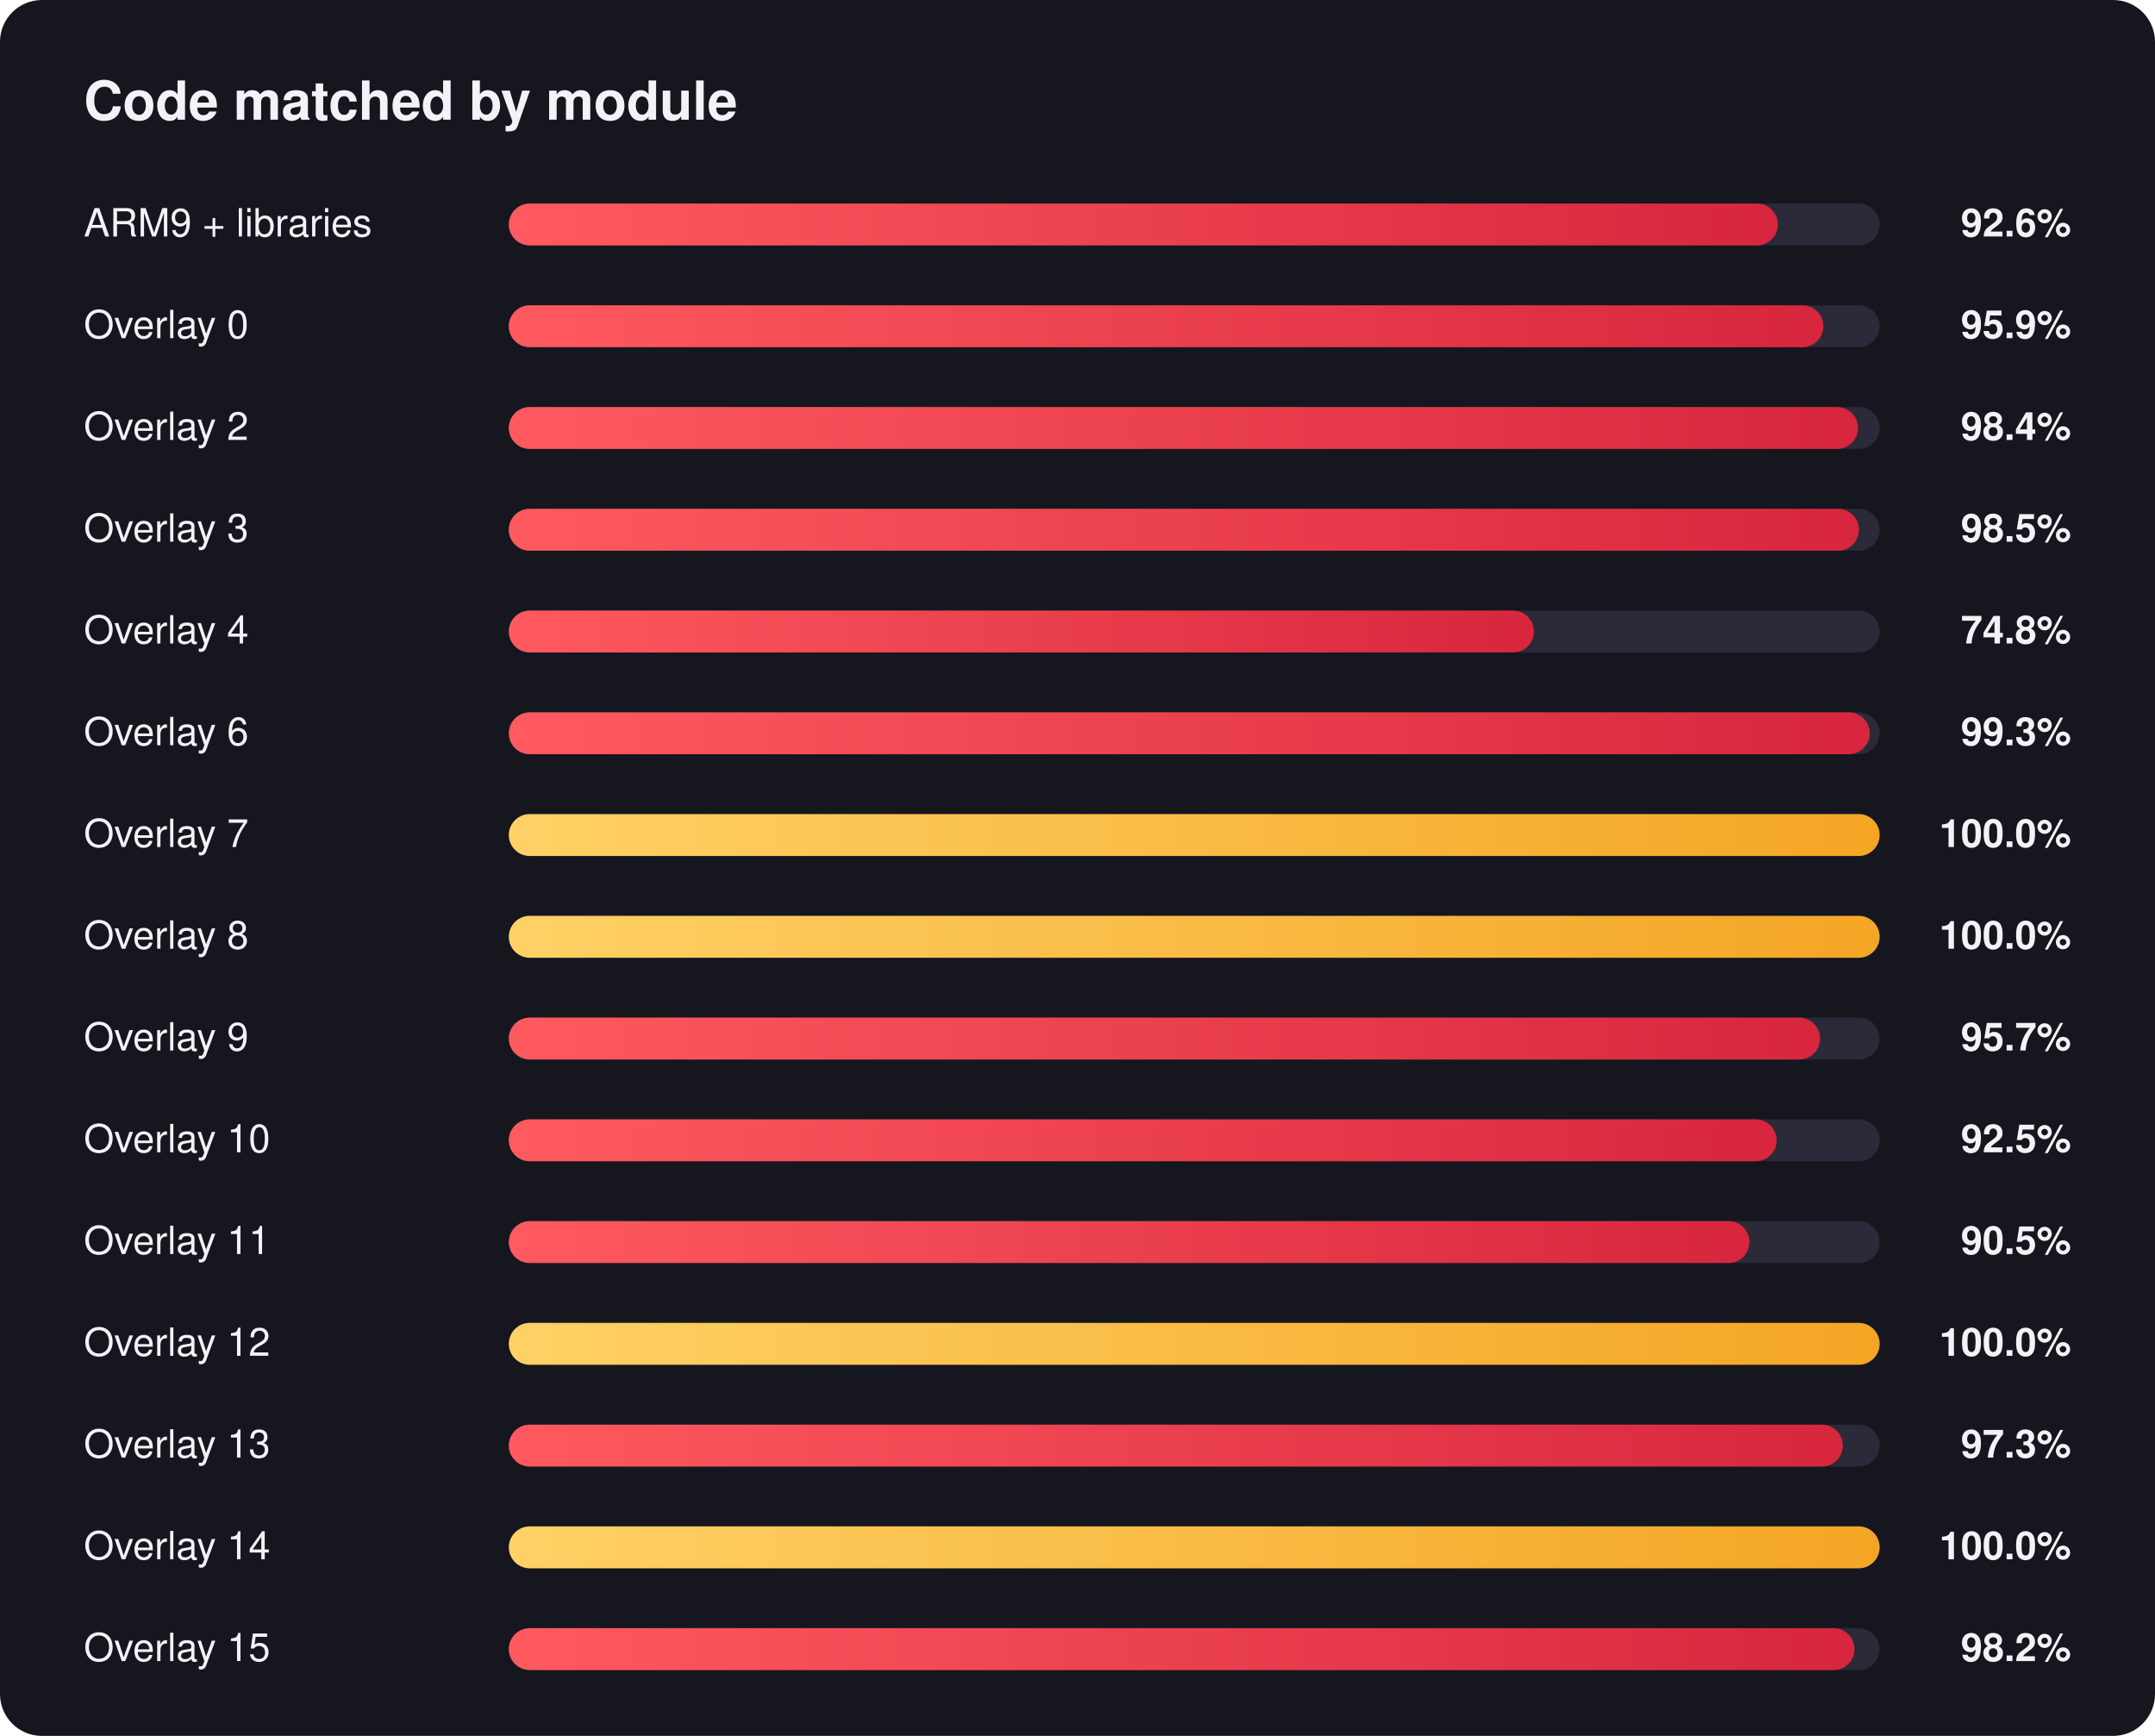
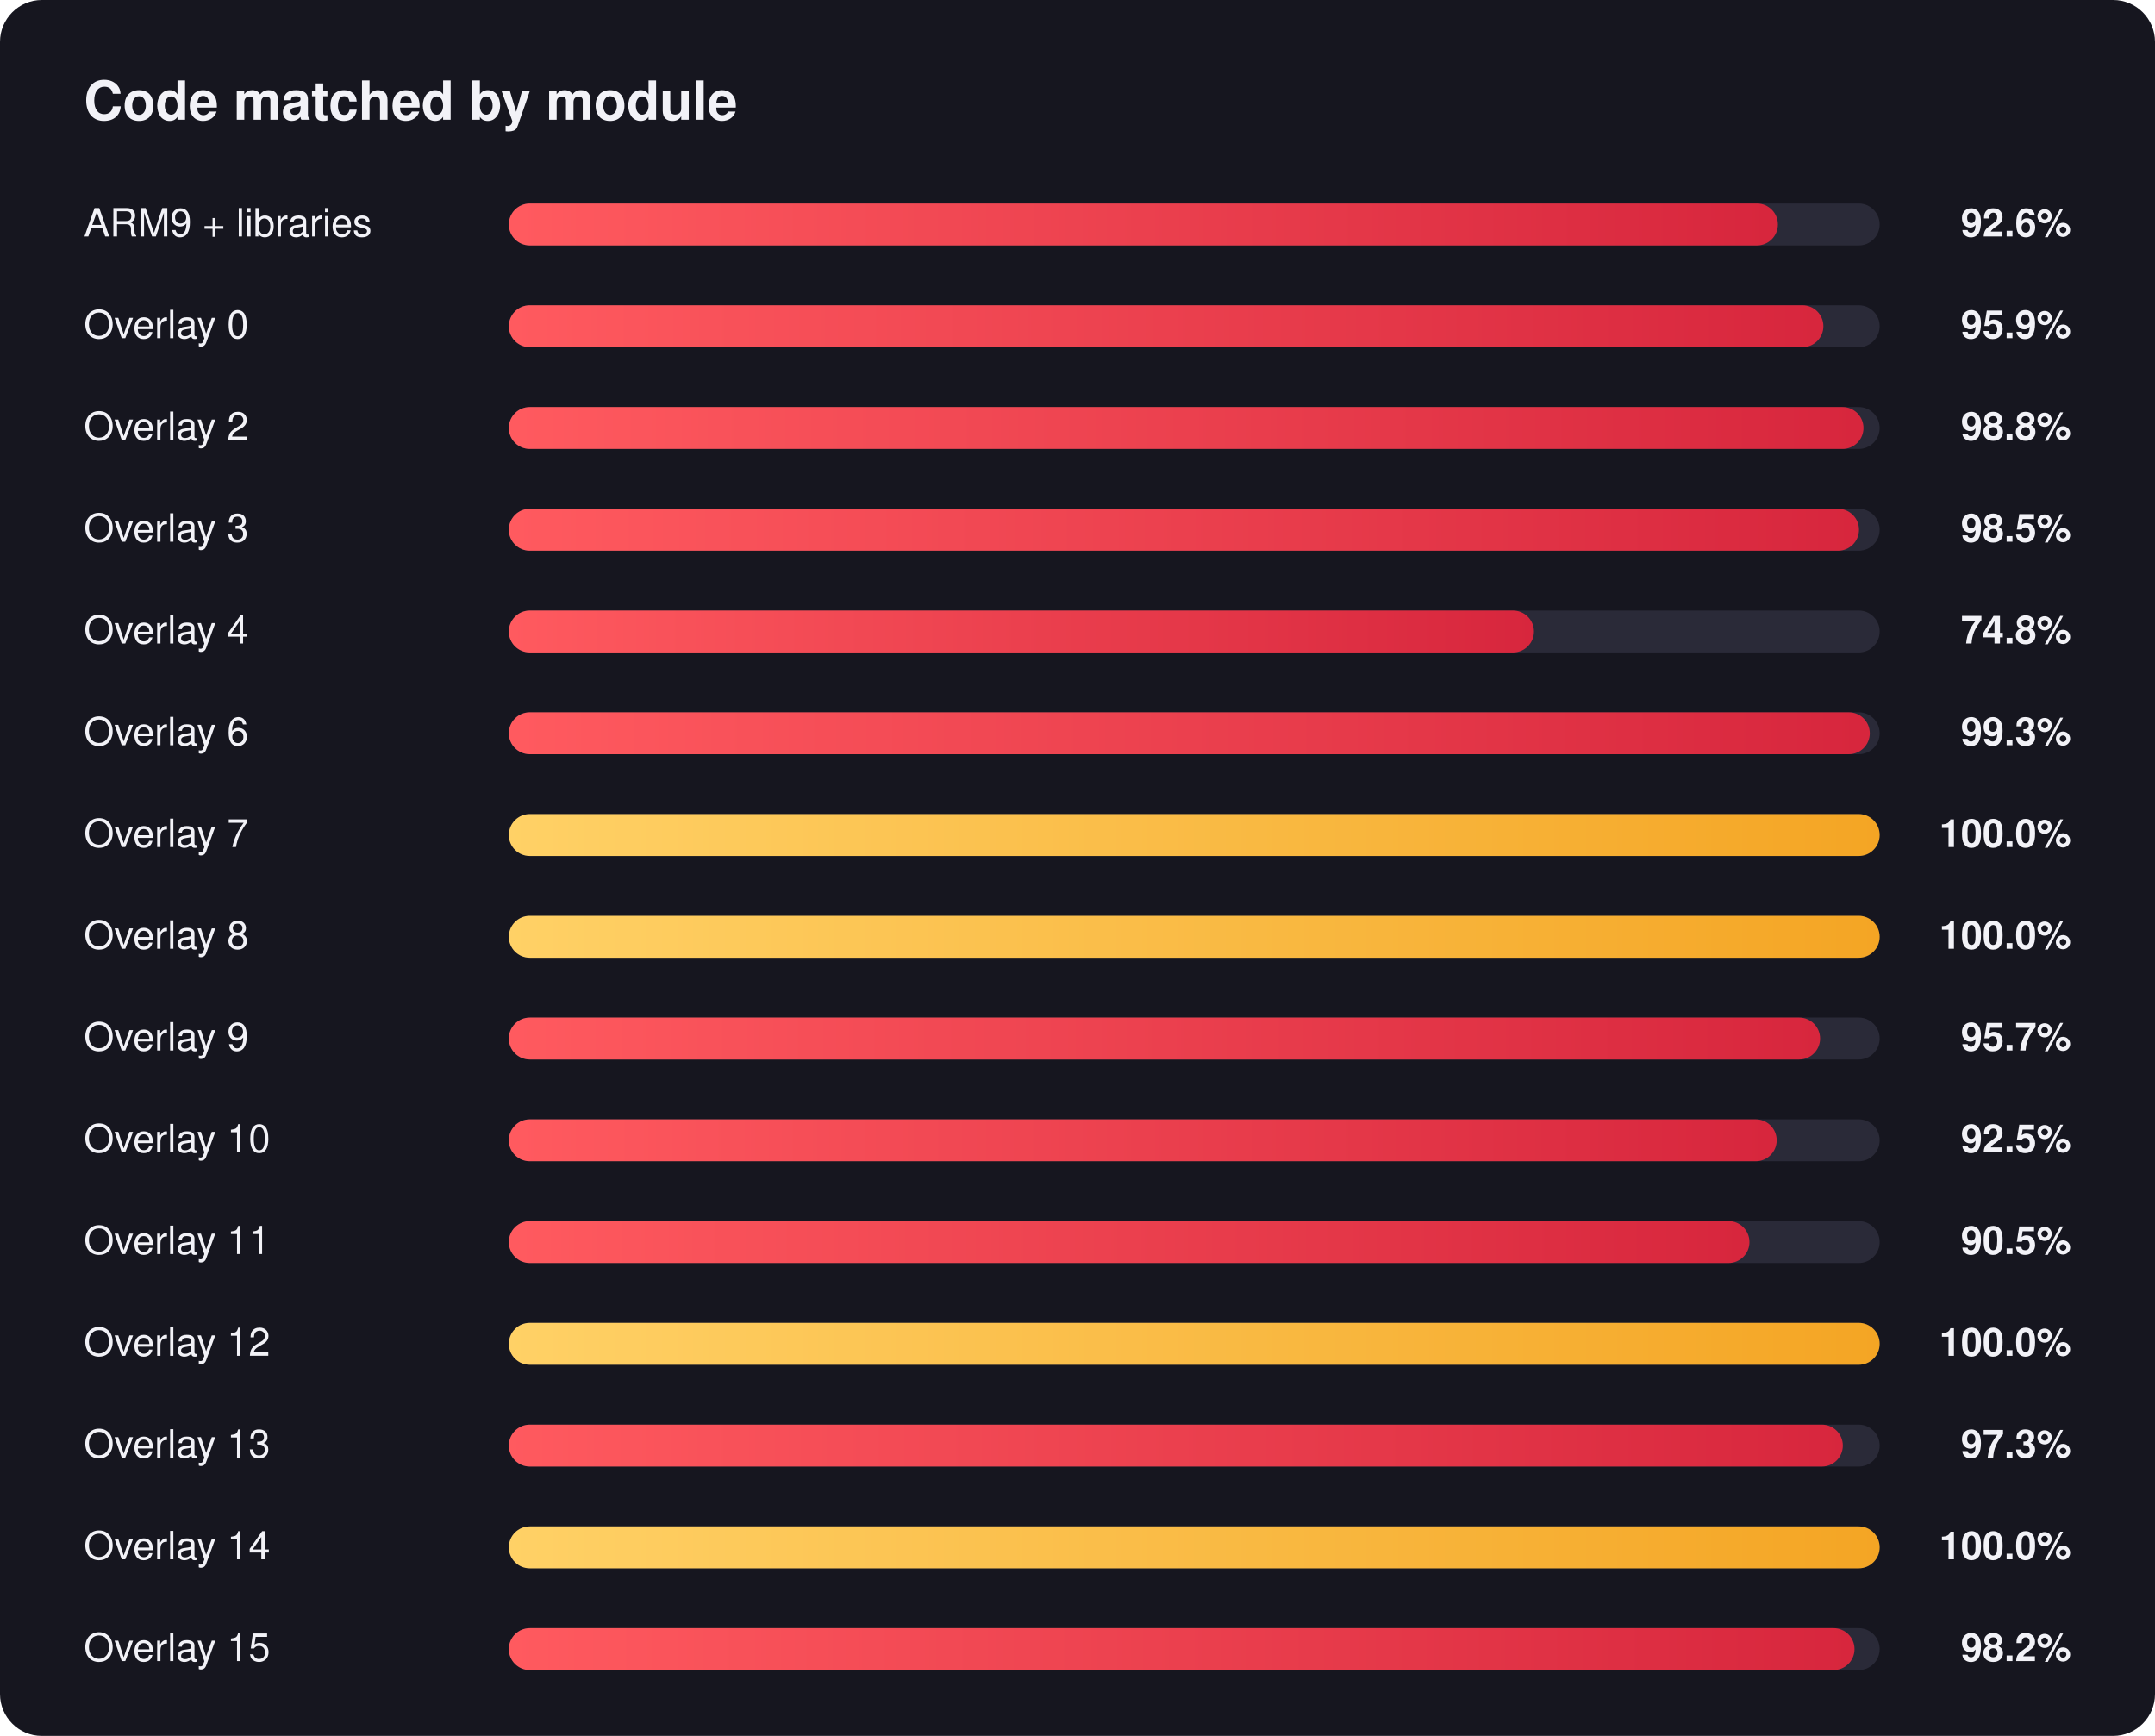
<svg xmlns="http://www.w3.org/2000/svg" width="720" height="580" viewBox="0 0 720 580" font-family="Segoe UI, Helvetica, Arial, sans-serif">
  <defs>
    <linearGradient id="red" x1="0" x2="1" y1="0" y2="0">
      <stop offset="0" stop-color="#ff5a5f" />
      <stop offset="1" stop-color="#d7263d" />
    </linearGradient>
    <linearGradient id="gold" x1="0" x2="1" y1="0" y2="0">
      <stop offset="0" stop-color="#ffd166" />
      <stop offset="1" stop-color="#f4a524" />
    </linearGradient>
  </defs>
  <rect width="720" height="580" rx="14" fill="#16161f" />
  <text x="28" y="40" fill="#f2f2f7" font-size="18" font-weight="700">Code matched by module</text>
  <text x="28" y="79" fill="#f2f2f7" font-size="13">ARM9 + libraries</text>
  <text x="692" y="79" fill="#f2f2f7" font-size="13" font-weight="600" text-anchor="end">92.6%</text>
  <rect x="170" y="68" width="458" height="14" rx="7.0" fill="#2a2a38" />
  <rect x="170" y="68" width="424.0" height="14" rx="7.0" fill="url(#red)" />
  <text x="28" y="113" fill="#f2f2f7" font-size="13">Overlay 0</text>
  <text x="692" y="113" fill="#f2f2f7" font-size="13" font-weight="600" text-anchor="end">95.9%</text>
  <rect x="170" y="102" width="458" height="14" rx="7.0" fill="#2a2a38" />
  <rect x="170" y="102" width="439.2" height="14" rx="7.0" fill="url(#red)" />
  <text x="28" y="147" fill="#f2f2f7" font-size="13">Overlay 2</text>
-   <text x="692" y="147" fill="#f2f2f7" font-size="13" font-weight="600" text-anchor="end">98.4%</text>
+   <text x="692" y="147" fill="#f2f2f7" font-size="13" font-weight="600" text-anchor="end">98.8%</text>
  <rect x="170" y="136" width="458" height="14" rx="7.0" fill="#2a2a38" />
-   <rect x="170" y="136" width="450.8" height="14" rx="7.0" fill="url(#red)" />
+   <rect x="170" y="136" width="452.6" height="14" rx="7.0" fill="url(#red)" />
  <text x="28" y="181" fill="#f2f2f7" font-size="13">Overlay 3</text>
  <text x="692" y="181" fill="#f2f2f7" font-size="13" font-weight="600" text-anchor="end">98.5%</text>
  <rect x="170" y="170" width="458" height="14" rx="7.0" fill="#2a2a38" />
  <rect x="170" y="170" width="451.1" height="14" rx="7.0" fill="url(#red)" />
  <text x="28" y="215" fill="#f2f2f7" font-size="13">Overlay 4</text>
  <text x="692" y="215" fill="#f2f2f7" font-size="13" font-weight="600" text-anchor="end">74.8%</text>
  <rect x="170" y="204" width="458" height="14" rx="7.0" fill="#2a2a38" />
  <rect x="170" y="204" width="342.5" height="14" rx="7.0" fill="url(#red)" />
  <text x="28" y="249" fill="#f2f2f7" font-size="13">Overlay 6</text>
  <text x="692" y="249" fill="#f2f2f7" font-size="13" font-weight="600" text-anchor="end">99.3%</text>
  <rect x="170" y="238" width="458" height="14" rx="7.0" fill="#2a2a38" />
  <rect x="170" y="238" width="454.7" height="14" rx="7.0" fill="url(#red)" />
  <text x="28" y="283" fill="#f2f2f7" font-size="13">Overlay 7</text>
  <text x="692" y="283" fill="#f2f2f7" font-size="13" font-weight="600" text-anchor="end">100.0%</text>
  <rect x="170" y="272" width="458" height="14" rx="7.0" fill="#2a2a38" />
  <rect x="170" y="272" width="458.0" height="14" rx="7.0" fill="url(#gold)" />
  <text x="28" y="317" fill="#f2f2f7" font-size="13">Overlay 8</text>
  <text x="692" y="317" fill="#f2f2f7" font-size="13" font-weight="600" text-anchor="end">100.0%</text>
  <rect x="170" y="306" width="458" height="14" rx="7.0" fill="#2a2a38" />
  <rect x="170" y="306" width="458.0" height="14" rx="7.0" fill="url(#gold)" />
  <text x="28" y="351" fill="#f2f2f7" font-size="13">Overlay 9</text>
  <text x="692" y="351" fill="#f2f2f7" font-size="13" font-weight="600" text-anchor="end">95.7%</text>
  <rect x="170" y="340" width="458" height="14" rx="7.0" fill="#2a2a38" />
  <rect x="170" y="340" width="438.1" height="14" rx="7.0" fill="url(#red)" />
  <text x="28" y="385" fill="#f2f2f7" font-size="13">Overlay 10</text>
  <text x="692" y="385" fill="#f2f2f7" font-size="13" font-weight="600" text-anchor="end">92.5%</text>
  <rect x="170" y="374" width="458" height="14" rx="7.0" fill="#2a2a38" />
  <rect x="170" y="374" width="423.6" height="14" rx="7.0" fill="url(#red)" />
  <text x="28" y="419" fill="#f2f2f7" font-size="13">Overlay 11</text>
  <text x="692" y="419" fill="#f2f2f7" font-size="13" font-weight="600" text-anchor="end">90.5%</text>
  <rect x="170" y="408" width="458" height="14" rx="7.0" fill="#2a2a38" />
  <rect x="170" y="408" width="414.5" height="14" rx="7.0" fill="url(#red)" />
  <text x="28" y="453" fill="#f2f2f7" font-size="13">Overlay 12</text>
  <text x="692" y="453" fill="#f2f2f7" font-size="13" font-weight="600" text-anchor="end">100.0%</text>
  <rect x="170" y="442" width="458" height="14" rx="7.0" fill="#2a2a38" />
  <rect x="170" y="442" width="458.0" height="14" rx="7.0" fill="url(#gold)" />
  <text x="28" y="487" fill="#f2f2f7" font-size="13">Overlay 13</text>
  <text x="692" y="487" fill="#f2f2f7" font-size="13" font-weight="600" text-anchor="end">97.3%</text>
  <rect x="170" y="476" width="458" height="14" rx="7.0" fill="#2a2a38" />
  <rect x="170" y="476" width="445.7" height="14" rx="7.0" fill="url(#red)" />
  <text x="28" y="521" fill="#f2f2f7" font-size="13">Overlay 14</text>
  <text x="692" y="521" fill="#f2f2f7" font-size="13" font-weight="600" text-anchor="end">100.0%</text>
  <rect x="170" y="510" width="458" height="14" rx="7.0" fill="#2a2a38" />
  <rect x="170" y="510" width="458.0" height="14" rx="7.0" fill="url(#gold)" />
  <text x="28" y="555" fill="#f2f2f7" font-size="13">Overlay 15</text>
  <text x="692" y="555" fill="#f2f2f7" font-size="13" font-weight="600" text-anchor="end">98.2%</text>
  <rect x="170" y="544" width="458" height="14" rx="7.0" fill="#2a2a38" />
  <rect x="170" y="544" width="449.6" height="14" rx="7.0" fill="url(#red)" />
</svg>
